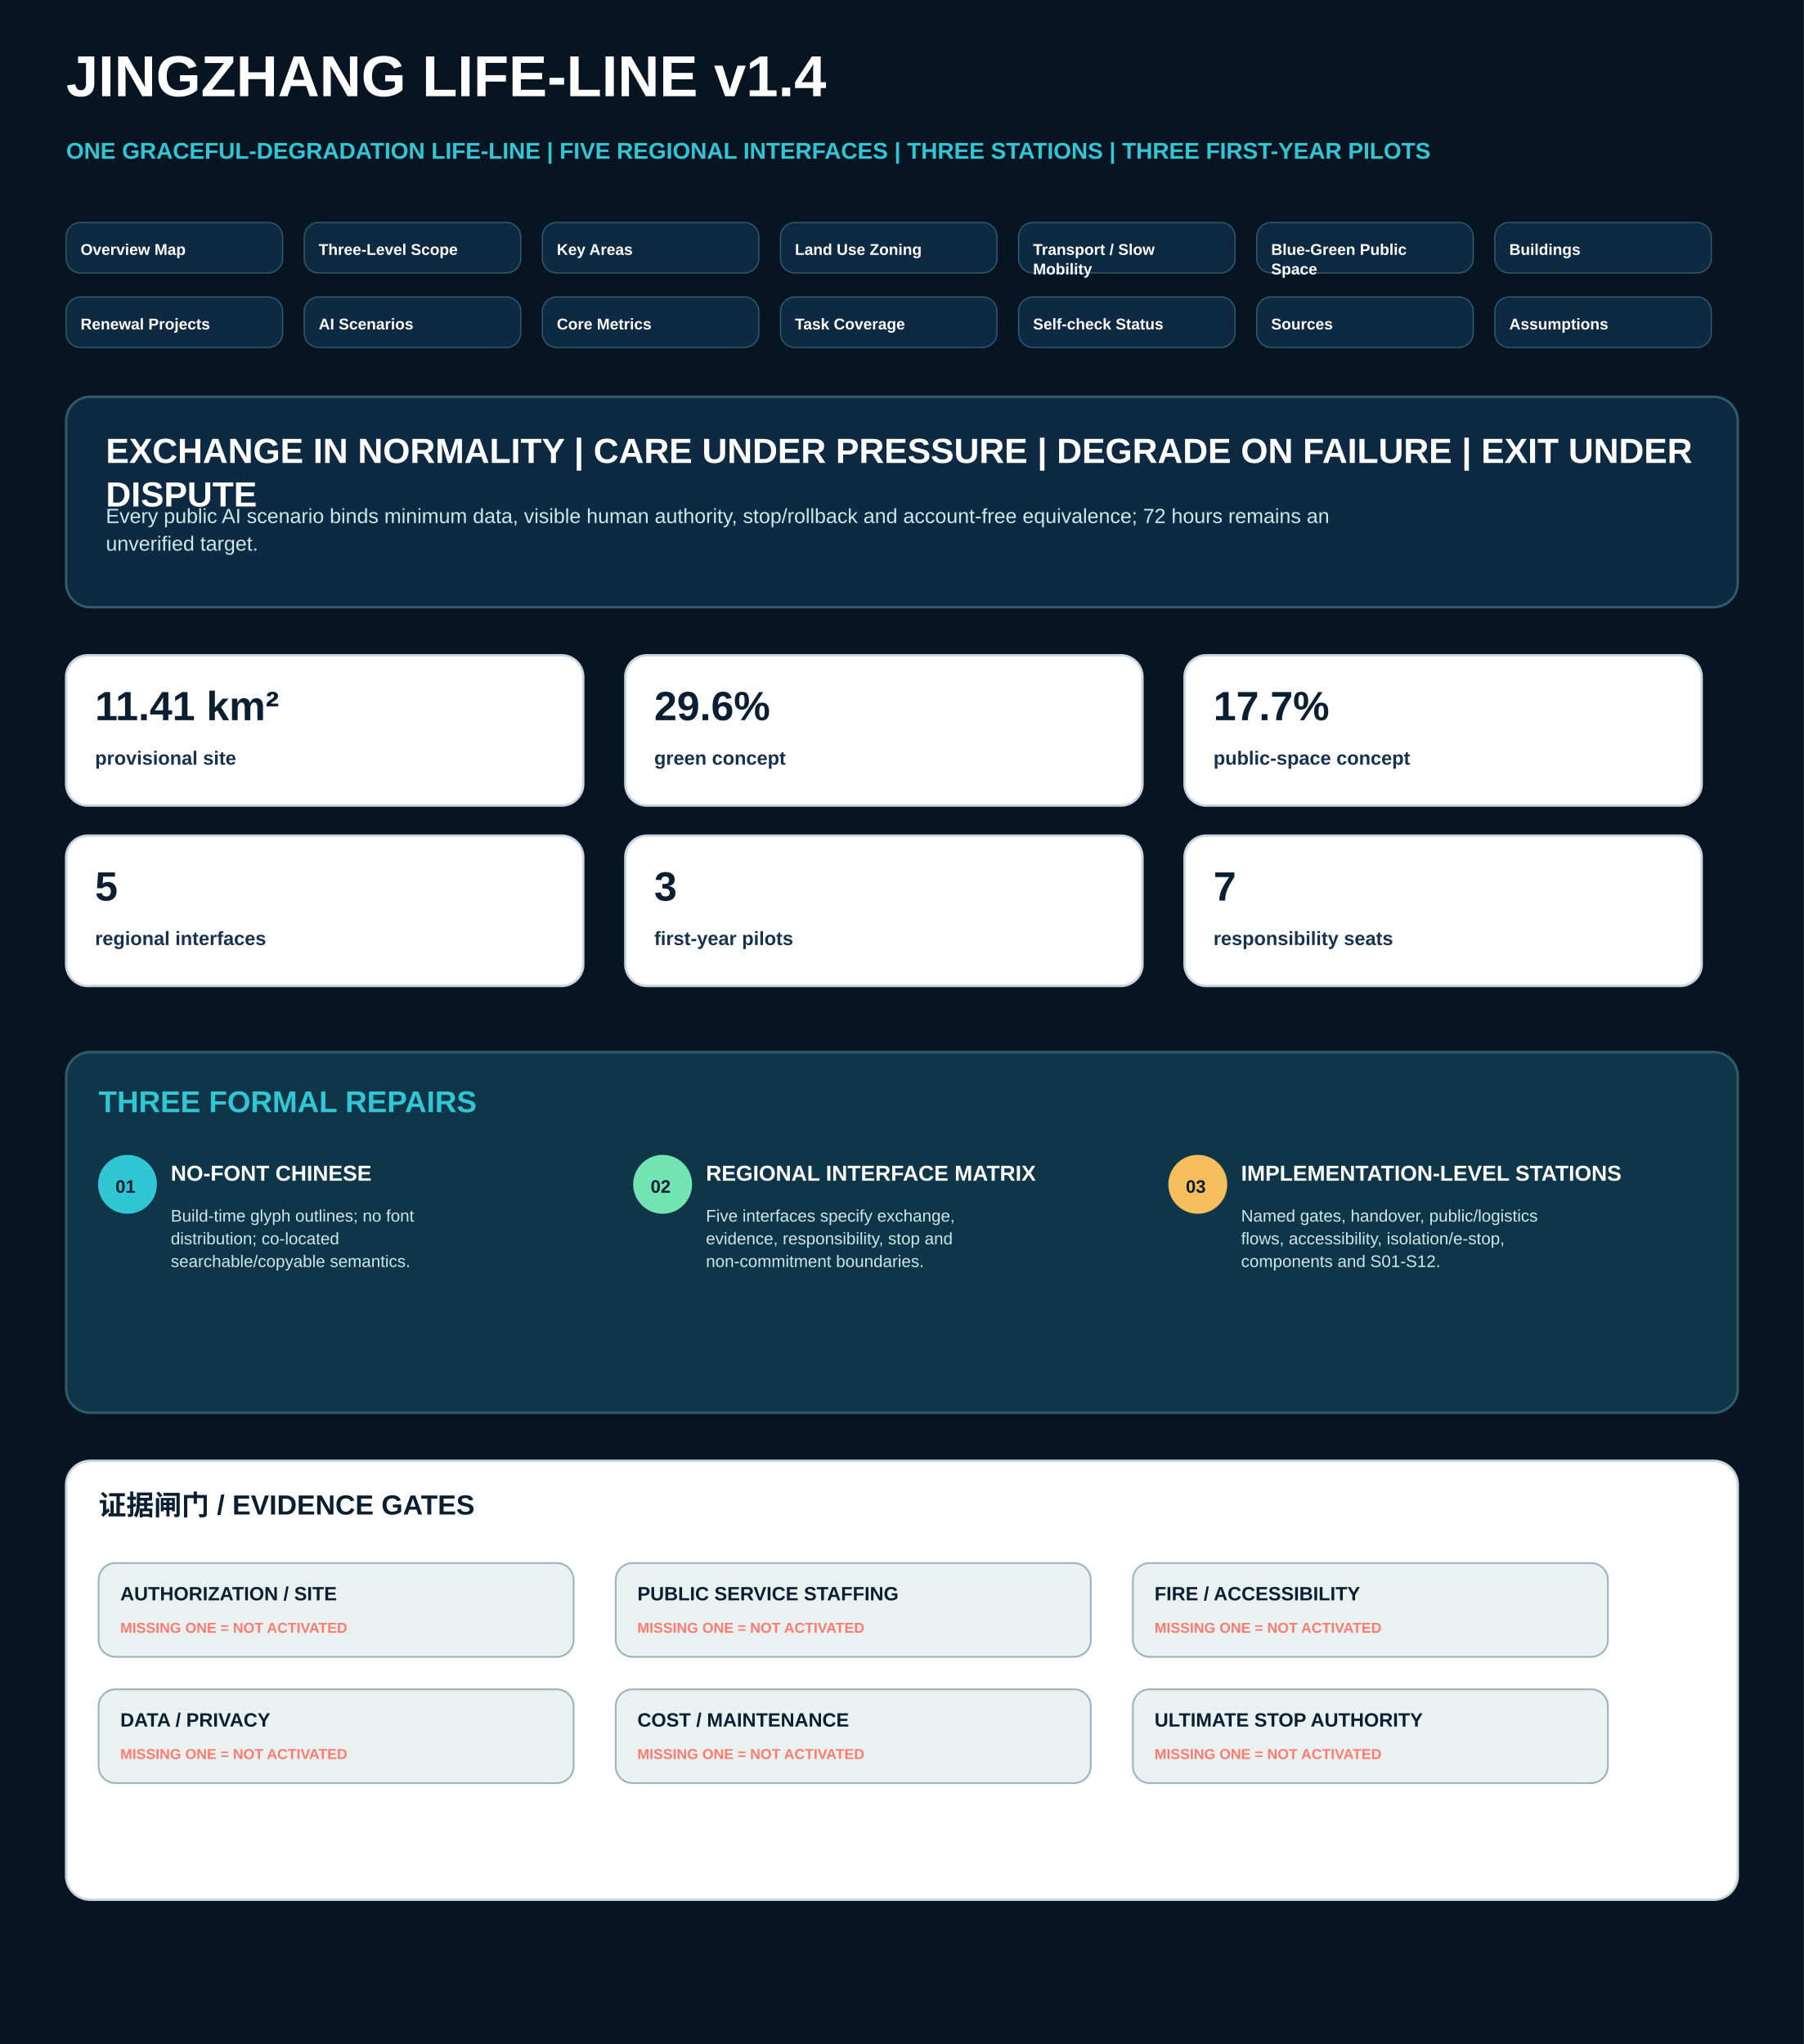
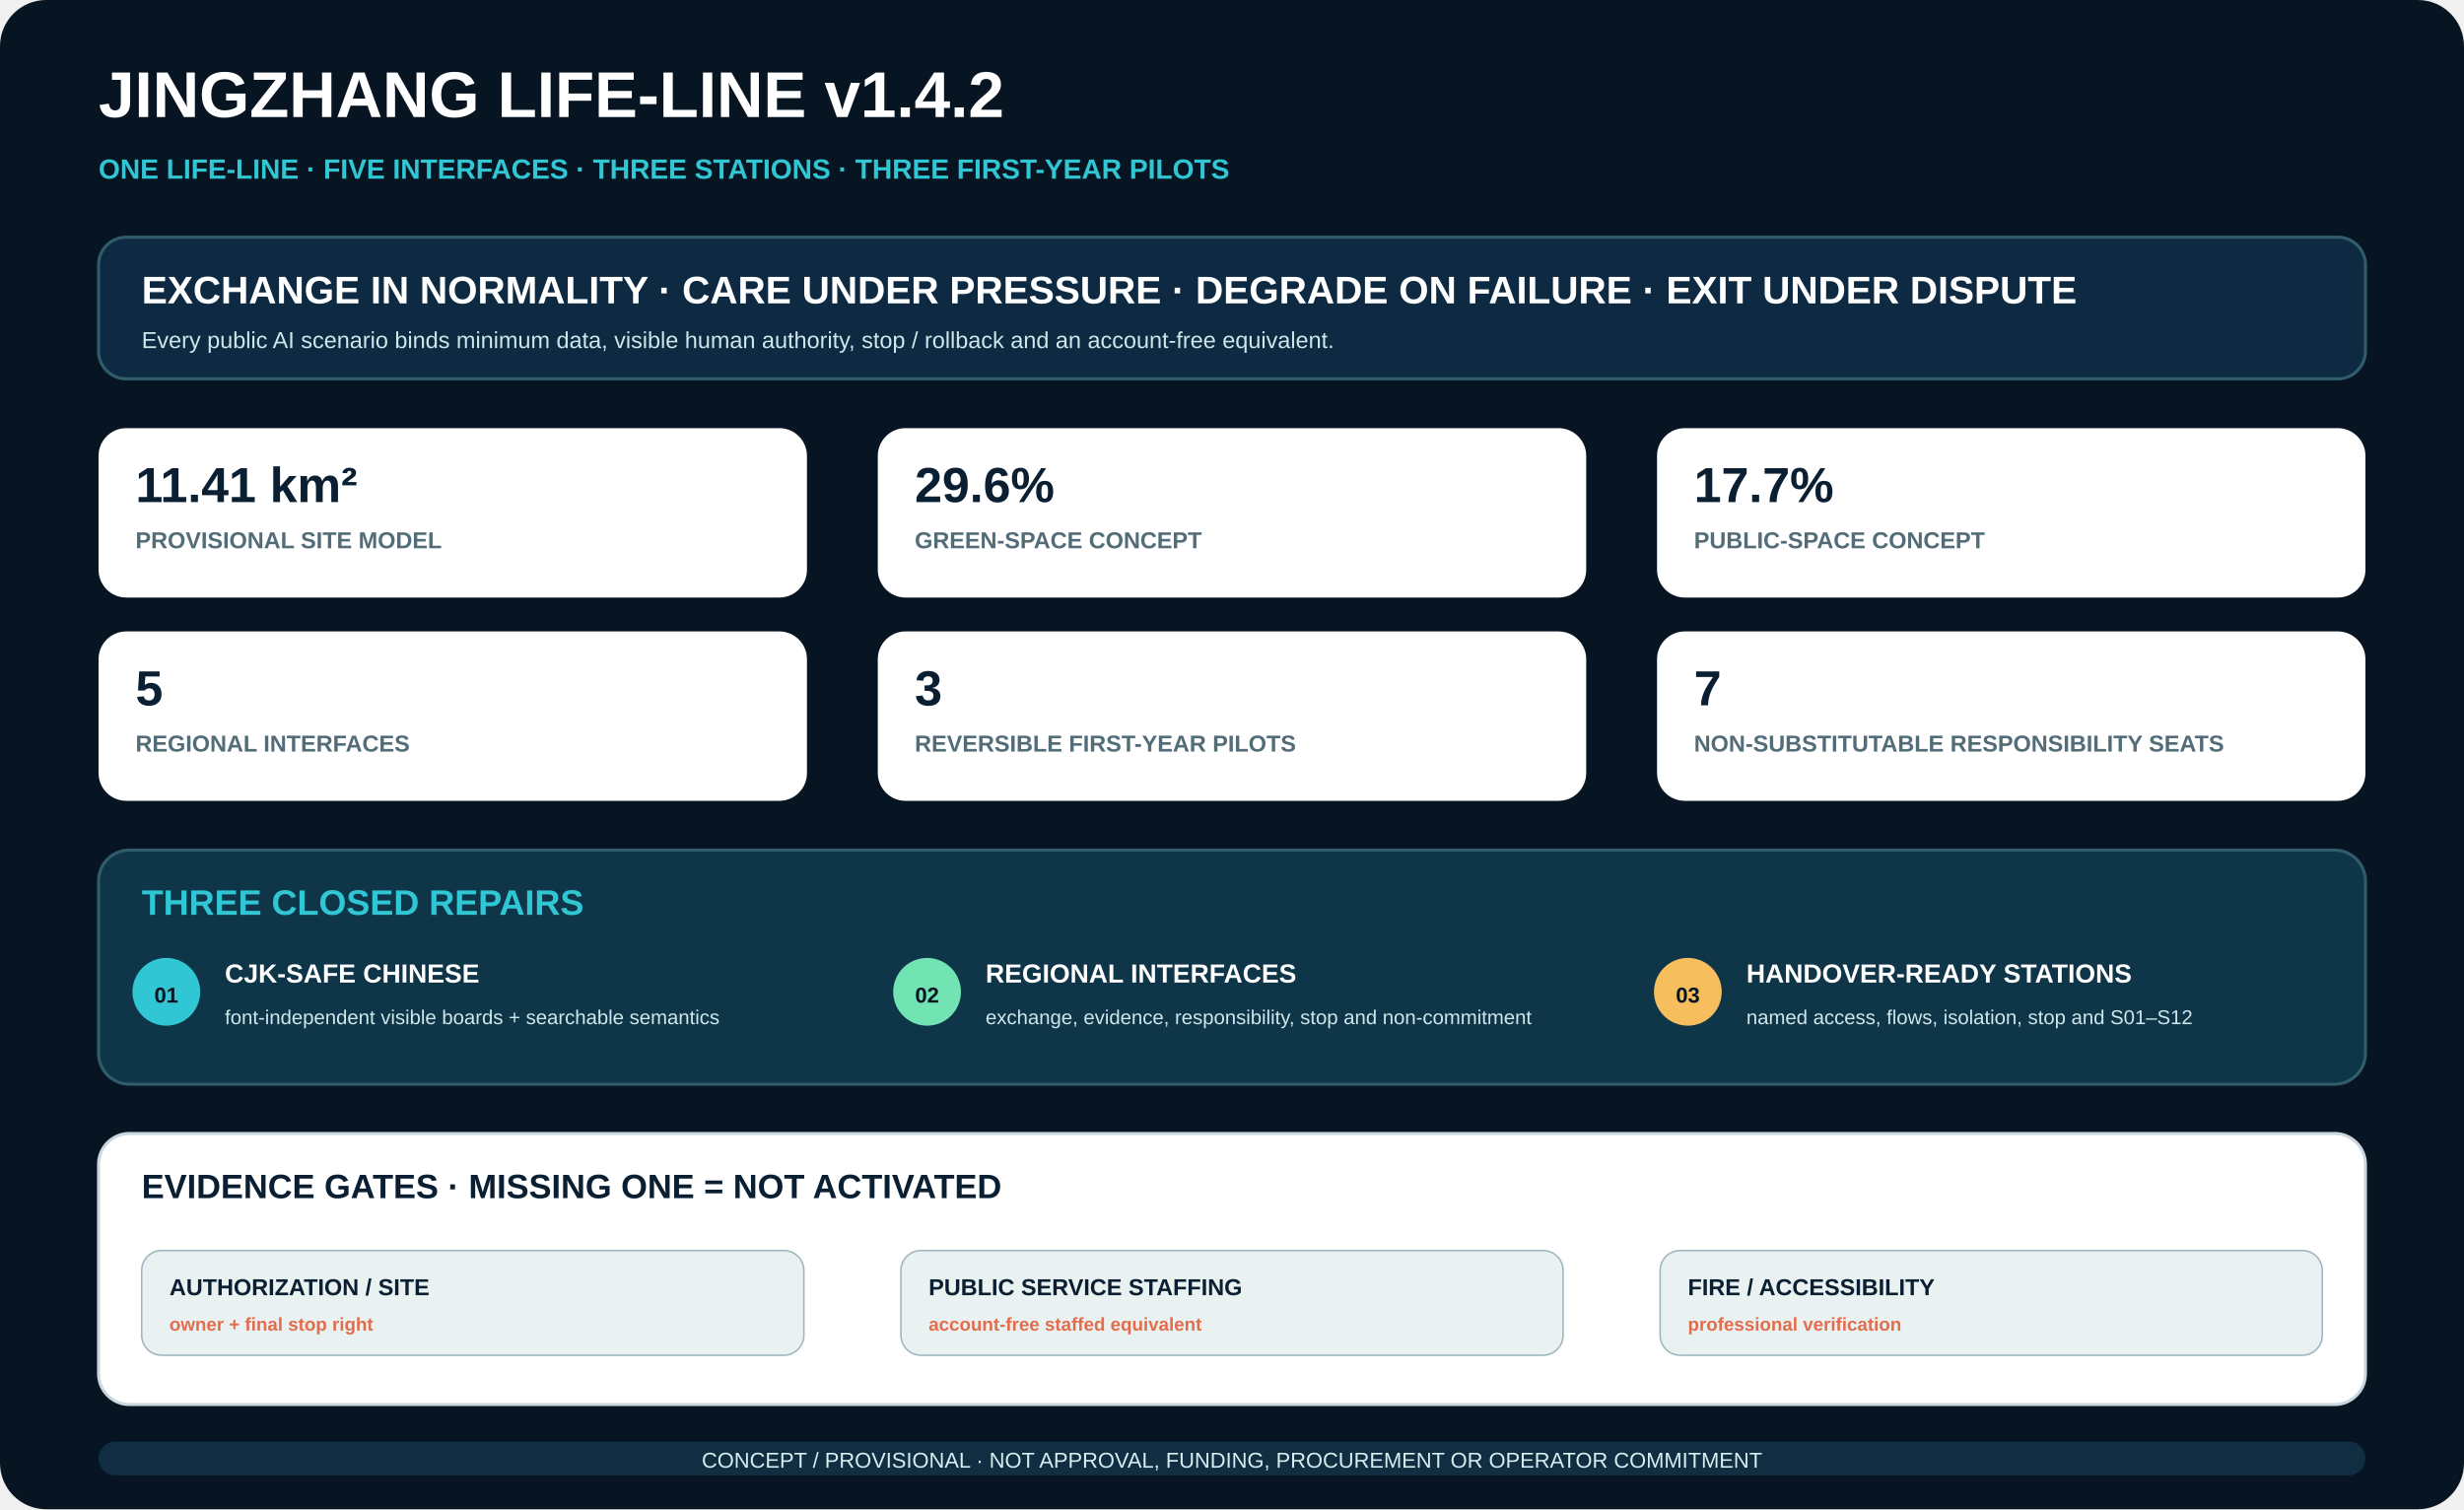
- <svg xmlns="http://www.w3.org/2000/svg" width="1500" height="1700" viewBox="0 0 1500 1700" role="img">
-   <defs>
-     <marker id="arrowC" markerWidth="12" markerHeight="12" refX="10" refY="5" orient="auto">
-       <path d="M0,0 L10,5 L0,10 z" fill="#31C6D4" />
-     </marker>
-     <marker id="arrowM" markerWidth="12" markerHeight="12" refX="10" refY="5" orient="auto">
-       <path d="M0,0 L10,5 L0,10 z" fill="#72E3B2" />
-     </marker>
-     <marker id="arrowA" markerWidth="12" markerHeight="12" refX="10" refY="5" orient="auto">
-       <path d="M0,0 L10,5 L0,10 z" fill="#F6BE5C" />
-     </marker>
-     <marker id="arrowR" markerWidth="12" markerHeight="12" refX="10" refY="5" orient="auto">
-       <path d="M0,0 L10,5 L0,10 z" fill="#FF7A6E" />
-     </marker>
-   </defs>
-   <rect width="100%" height="100%" fill="#071523" />
-   <text x="55" y="80" fill="#FFFFFF" font-family="Arial,sans-serif" font-size="48" font-weight="700" text-anchor="start" opacity="1">
-     <tspan x="55" dy="0">JINGZHANG LIFE-LINE v1.4</tspan>
-   </text>
-   <text x="55" y="132" fill="#31C6D4" font-family="Arial,sans-serif" font-size="19" font-weight="700" text-anchor="start" opacity="1">
-     <tspan x="55" dy="0">ONE GRACEFUL-DEGRADATION LIFE-LINE | FIVE REGIONAL INTERFACES | THREE STATIONS | THREE FIRST-YEAR PILOTS</tspan>
-   </text>
-   <rect x="55" y="185" width="180" height="42" rx="12" fill="#0E2A42" stroke="#315C6B" stroke-width="1" opacity="1" />
-   <text x="67" y="212" fill="#FFFFFF" font-family="Arial,sans-serif" font-size="13" font-weight="700" text-anchor="start" opacity="1">
-     <tspan x="67" dy="0">Overview Map</tspan>
-   </text>
-   <rect x="253" y="185" width="180" height="42" rx="12" fill="#0E2A42" stroke="#315C6B" stroke-width="1" opacity="1" />
-   <text x="265" y="212" fill="#FFFFFF" font-family="Arial,sans-serif" font-size="13" font-weight="700" text-anchor="start" opacity="1">
-     <tspan x="265" dy="0">Three-Level Scope</tspan>
-   </text>
-   <rect x="451" y="185" width="180" height="42" rx="12" fill="#0E2A42" stroke="#315C6B" stroke-width="1" opacity="1" />
-   <text x="463" y="212" fill="#FFFFFF" font-family="Arial,sans-serif" font-size="13" font-weight="700" text-anchor="start" opacity="1">
-     <tspan x="463" dy="0">Key Areas</tspan>
-   </text>
-   <rect x="649" y="185" width="180" height="42" rx="12" fill="#0E2A42" stroke="#315C6B" stroke-width="1" opacity="1" />
-   <text x="661" y="212" fill="#FFFFFF" font-family="Arial,sans-serif" font-size="13" font-weight="700" text-anchor="start" opacity="1">
-     <tspan x="661" dy="0">Land Use Zoning</tspan>
-   </text>
-   <rect x="847" y="185" width="180" height="42" rx="12" fill="#0E2A42" stroke="#315C6B" stroke-width="1" opacity="1" />
-   <text x="859" y="212" fill="#FFFFFF" font-family="Arial,sans-serif" font-size="13" font-weight="700" text-anchor="start" opacity="1">
-     <tspan x="859" dy="0">Transport / Slow</tspan>
-     <tspan x="859" dy="16.25">Mobility</tspan>
-   </text>
-   <rect x="1045" y="185" width="180" height="42" rx="12" fill="#0E2A42" stroke="#315C6B" stroke-width="1" opacity="1" />
-   <text x="1057" y="212" fill="#FFFFFF" font-family="Arial,sans-serif" font-size="13" font-weight="700" text-anchor="start" opacity="1">
-     <tspan x="1057" dy="0">Blue-Green Public</tspan>
-     <tspan x="1057" dy="16.25">Space</tspan>
-   </text>
-   <rect x="1243" y="185" width="180" height="42" rx="12" fill="#0E2A42" stroke="#315C6B" stroke-width="1" opacity="1" />
-   <text x="1255" y="212" fill="#FFFFFF" font-family="Arial,sans-serif" font-size="13" font-weight="700" text-anchor="start" opacity="1">
-     <tspan x="1255" dy="0">Buildings</tspan>
-   </text>
-   <rect x="55" y="247" width="180" height="42" rx="12" fill="#0E2A42" stroke="#315C6B" stroke-width="1" opacity="1" />
-   <text x="67" y="274" fill="#FFFFFF" font-family="Arial,sans-serif" font-size="13" font-weight="700" text-anchor="start" opacity="1">
-     <tspan x="67" dy="0">Renewal Projects</tspan>
-   </text>
-   <rect x="253" y="247" width="180" height="42" rx="12" fill="#0E2A42" stroke="#315C6B" stroke-width="1" opacity="1" />
-   <text x="265" y="274" fill="#FFFFFF" font-family="Arial,sans-serif" font-size="13" font-weight="700" text-anchor="start" opacity="1">
-     <tspan x="265" dy="0">AI Scenarios</tspan>
-   </text>
-   <rect x="451" y="247" width="180" height="42" rx="12" fill="#0E2A42" stroke="#315C6B" stroke-width="1" opacity="1" />
-   <text x="463" y="274" fill="#FFFFFF" font-family="Arial,sans-serif" font-size="13" font-weight="700" text-anchor="start" opacity="1">
-     <tspan x="463" dy="0">Core Metrics</tspan>
-   </text>
-   <rect x="649" y="247" width="180" height="42" rx="12" fill="#0E2A42" stroke="#315C6B" stroke-width="1" opacity="1" />
-   <text x="661" y="274" fill="#FFFFFF" font-family="Arial,sans-serif" font-size="13" font-weight="700" text-anchor="start" opacity="1">
-     <tspan x="661" dy="0">Task Coverage</tspan>
-   </text>
-   <rect x="847" y="247" width="180" height="42" rx="12" fill="#0E2A42" stroke="#315C6B" stroke-width="1" opacity="1" />
-   <text x="859" y="274" fill="#FFFFFF" font-family="Arial,sans-serif" font-size="13" font-weight="700" text-anchor="start" opacity="1">
-     <tspan x="859" dy="0">Self-check Status</tspan>
-   </text>
-   <rect x="1045" y="247" width="180" height="42" rx="12" fill="#0E2A42" stroke="#315C6B" stroke-width="1" opacity="1" />
-   <text x="1057" y="274" fill="#FFFFFF" font-family="Arial,sans-serif" font-size="13" font-weight="700" text-anchor="start" opacity="1">
-     <tspan x="1057" dy="0">Sources</tspan>
-   </text>
-   <rect x="1243" y="247" width="180" height="42" rx="12" fill="#0E2A42" stroke="#315C6B" stroke-width="1" opacity="1" />
-   <text x="1255" y="274" fill="#FFFFFF" font-family="Arial,sans-serif" font-size="13" font-weight="700" text-anchor="start" opacity="1">
-     <tspan x="1255" dy="0">Assumptions</tspan>
-   </text>
-   <rect x="55" y="330" width="1390" height="175" rx="20" fill="#0E2A42" stroke="#315C6B" stroke-width="2" opacity="1" />
-   <text x="88" y="385" fill="#FFFFFF" font-family="Arial,sans-serif" font-size="29" font-weight="700" text-anchor="start" opacity="1">
-     <tspan x="88" dy="0">EXCHANGE IN NORMALITY | CARE UNDER PRESSURE | DEGRADE ON FAILURE | EXIT UNDER</tspan>
-     <tspan x="88" dy="36.25">DISPUTE</tspan>
-   </text>
-   <text x="88" y="435" fill="#CDE7EA" font-family="Arial,sans-serif" font-size="17" font-weight="400" text-anchor="start" opacity="1">
-     <tspan x="88" dy="0">Every public AI scenario binds minimum data, visible human authority, stop/rollback and account-free equivalence; 72 hours remains an</tspan>
-     <tspan x="88" dy="22.95">unverified target.</tspan>
-   </text>
-   <rect x="55" y="545" width="430" height="125" rx="18" fill="#FFFFFF" stroke="#CBD7DF" stroke-width="2" opacity="1" />
-   <text x="79" y="599" fill="#0B1F33" font-family="Arial,sans-serif" font-size="34" font-weight="700" text-anchor="start" opacity="1">
-     <tspan x="79" dy="0">11.41 km²</tspan>
-   </text>
-   <text x="79" y="636" fill="#17324D" font-family="Arial,sans-serif" font-size="16" font-weight="700" text-anchor="start" opacity="1">
-     <tspan x="79" dy="0">provisional site</tspan>
-   </text>
-   <rect x="520" y="545" width="430" height="125" rx="18" fill="#FFFFFF" stroke="#CBD7DF" stroke-width="2" opacity="1" />
-   <text x="544" y="599" fill="#0B1F33" font-family="Arial,sans-serif" font-size="34" font-weight="700" text-anchor="start" opacity="1">
-     <tspan x="544" dy="0">29.6%</tspan>
-   </text>
-   <text x="544" y="636" fill="#17324D" font-family="Arial,sans-serif" font-size="16" font-weight="700" text-anchor="start" opacity="1">
-     <tspan x="544" dy="0">green concept</tspan>
-   </text>
-   <rect x="985" y="545" width="430" height="125" rx="18" fill="#FFFFFF" stroke="#CBD7DF" stroke-width="2" opacity="1" />
-   <text x="1009" y="599" fill="#0B1F33" font-family="Arial,sans-serif" font-size="34" font-weight="700" text-anchor="start" opacity="1">
-     <tspan x="1009" dy="0">17.7%</tspan>
-   </text>
-   <text x="1009" y="636" fill="#17324D" font-family="Arial,sans-serif" font-size="16" font-weight="700" text-anchor="start" opacity="1">
-     <tspan x="1009" dy="0">public-space concept</tspan>
-   </text>
-   <rect x="55" y="695" width="430" height="125" rx="18" fill="#FFFFFF" stroke="#CBD7DF" stroke-width="2" opacity="1" />
-   <text x="79" y="749" fill="#0B1F33" font-family="Arial,sans-serif" font-size="34" font-weight="700" text-anchor="start" opacity="1">
-     <tspan x="79" dy="0">5</tspan>
-   </text>
-   <text x="79" y="786" fill="#17324D" font-family="Arial,sans-serif" font-size="16" font-weight="700" text-anchor="start" opacity="1">
-     <tspan x="79" dy="0">regional interfaces</tspan>
-   </text>
-   <rect x="520" y="695" width="430" height="125" rx="18" fill="#FFFFFF" stroke="#CBD7DF" stroke-width="2" opacity="1" />
-   <text x="544" y="749" fill="#0B1F33" font-family="Arial,sans-serif" font-size="34" font-weight="700" text-anchor="start" opacity="1">
-     <tspan x="544" dy="0">3</tspan>
-   </text>
-   <text x="544" y="786" fill="#17324D" font-family="Arial,sans-serif" font-size="16" font-weight="700" text-anchor="start" opacity="1">
-     <tspan x="544" dy="0">first-year pilots</tspan>
-   </text>
-   <rect x="985" y="695" width="430" height="125" rx="18" fill="#FFFFFF" stroke="#CBD7DF" stroke-width="2" opacity="1" />
-   <text x="1009" y="749" fill="#0B1F33" font-family="Arial,sans-serif" font-size="34" font-weight="700" text-anchor="start" opacity="1">
-     <tspan x="1009" dy="0">7</tspan>
-   </text>
-   <text x="1009" y="786" fill="#17324D" font-family="Arial,sans-serif" font-size="16" font-weight="700" text-anchor="start" opacity="1">
-     <tspan x="1009" dy="0">responsibility seats</tspan>
-   </text>
-   <rect x="55" y="875" width="1390" height="300" rx="20" fill="#0F3549" stroke="#315C6B" stroke-width="2" opacity="1" />
-   <text x="82" y="925" fill="#31C6D4" font-family="Arial,sans-serif" font-size="25" font-weight="700" text-anchor="start" opacity="1">
-     <tspan x="82" dy="0">THREE FORMAL REPAIRS</tspan>
-   </text>
-   <circle cx="106" cy="985" r="24" fill="#31C6D4" stroke="#31C6D4" stroke-width="1" opacity="1" />
-   <text x="96" y="992" fill="#0B1F33" font-family="Arial,sans-serif" font-size="15" font-weight="700" text-anchor="start" opacity="1">
-     <tspan x="96" dy="0">01</tspan>
-   </text>
-   <text x="142" y="982" fill="#FFFFFF" font-family="Arial,sans-serif" font-size="18" font-weight="700" text-anchor="start" opacity="1">
-     <tspan x="142" dy="0">NO-FONT CHINESE</tspan>
-   </text>
-   <text x="142" y="1016" fill="#CDE7EA" font-family="Arial,sans-serif" font-size="14" font-weight="400" text-anchor="start" opacity="1">
-     <tspan x="142" dy="0">Build-time glyph outlines; no font</tspan>
-     <tspan x="142" dy="18.9">distribution; co-located</tspan>
-     <tspan x="142" dy="18.9">searchable/copyable semantics.</tspan>
-   </text>
-   <circle cx="551" cy="985" r="24" fill="#72E3B2" stroke="#72E3B2" stroke-width="1" opacity="1" />
-   <text x="541" y="992" fill="#0B1F33" font-family="Arial,sans-serif" font-size="15" font-weight="700" text-anchor="start" opacity="1">
-     <tspan x="541" dy="0">02</tspan>
-   </text>
-   <text x="587" y="982" fill="#FFFFFF" font-family="Arial,sans-serif" font-size="18" font-weight="700" text-anchor="start" opacity="1">
-     <tspan x="587" dy="0">REGIONAL INTERFACE MATRIX</tspan>
-   </text>
-   <text x="587" y="1016" fill="#CDE7EA" font-family="Arial,sans-serif" font-size="14" font-weight="400" text-anchor="start" opacity="1">
-     <tspan x="587" dy="0">Five interfaces specify exchange,</tspan>
-     <tspan x="587" dy="18.9">evidence, responsibility, stop and</tspan>
-     <tspan x="587" dy="18.9">non-commitment boundaries.</tspan>
-   </text>
-   <circle cx="996" cy="985" r="24" fill="#F6BE5C" stroke="#F6BE5C" stroke-width="1" opacity="1" />
-   <text x="986" y="992" fill="#0B1F33" font-family="Arial,sans-serif" font-size="15" font-weight="700" text-anchor="start" opacity="1">
-     <tspan x="986" dy="0">03</tspan>
-   </text>
-   <text x="1032" y="982" fill="#FFFFFF" font-family="Arial,sans-serif" font-size="18" font-weight="700" text-anchor="start" opacity="1">
-     <tspan x="1032" dy="0">IMPLEMENTATION-LEVEL STATIONS</tspan>
-   </text>
-   <text x="1032" y="1016" fill="#CDE7EA" font-family="Arial,sans-serif" font-size="14" font-weight="400" text-anchor="start" opacity="1">
-     <tspan x="1032" dy="0">Named gates, handover, public/logistics</tspan>
-     <tspan x="1032" dy="18.9">flows, accessibility, isolation/e-stop,</tspan>
-     <tspan x="1032" dy="18.9">components and S01-S12.</tspan>
-   </text>
-   <rect x="55" y="1215" width="1390" height="365" rx="20" fill="#FFFFFF" stroke="#CBD7DF" stroke-width="2" opacity="1" />
-   <text x="82" y="1260" fill="#0B1F33" font-family="Arial,sans-serif" font-size="23" font-weight="700" text-anchor="start" opacity="1">
-     <tspan x="82" dy="0">证据闸门 / EVIDENCE GATES</tspan>
-   </text>
-   <rect x="82" y="1300" width="395" height="78" rx="14" fill="#EAF2F1" stroke="#9EB5BF" stroke-width="1.5" opacity="1" />
-   <text x="100" y="1331" fill="#0B1F33" font-family="Arial,sans-serif" font-size="16" font-weight="700" text-anchor="start" opacity="1">
-     <tspan x="100" dy="0">AUTHORIZATION / SITE</tspan>
-   </text>
-   <text x="100" y="1358" fill="#FF7A6E" font-family="Arial,sans-serif" font-size="12" font-weight="700" text-anchor="start" opacity="1">
-     <tspan x="100" dy="0">MISSING ONE = NOT ACTIVATED</tspan>
-   </text>
-   <rect x="512" y="1300" width="395" height="78" rx="14" fill="#EAF2F1" stroke="#9EB5BF" stroke-width="1.5" opacity="1" />
-   <text x="530" y="1331" fill="#0B1F33" font-family="Arial,sans-serif" font-size="16" font-weight="700" text-anchor="start" opacity="1">
-     <tspan x="530" dy="0">PUBLIC SERVICE STAFFING</tspan>
-   </text>
-   <text x="530" y="1358" fill="#FF7A6E" font-family="Arial,sans-serif" font-size="12" font-weight="700" text-anchor="start" opacity="1">
-     <tspan x="530" dy="0">MISSING ONE = NOT ACTIVATED</tspan>
-   </text>
-   <rect x="942" y="1300" width="395" height="78" rx="14" fill="#EAF2F1" stroke="#9EB5BF" stroke-width="1.5" opacity="1" />
-   <text x="960" y="1331" fill="#0B1F33" font-family="Arial,sans-serif" font-size="16" font-weight="700" text-anchor="start" opacity="1">
-     <tspan x="960" dy="0">FIRE / ACCESSIBILITY</tspan>
-   </text>
-   <text x="960" y="1358" fill="#FF7A6E" font-family="Arial,sans-serif" font-size="12" font-weight="700" text-anchor="start" opacity="1">
-     <tspan x="960" dy="0">MISSING ONE = NOT ACTIVATED</tspan>
-   </text>
-   <rect x="82" y="1405" width="395" height="78" rx="14" fill="#EAF2F1" stroke="#9EB5BF" stroke-width="1.5" opacity="1" />
-   <text x="100" y="1436" fill="#0B1F33" font-family="Arial,sans-serif" font-size="16" font-weight="700" text-anchor="start" opacity="1">
-     <tspan x="100" dy="0">DATA / PRIVACY</tspan>
-   </text>
-   <text x="100" y="1463" fill="#FF7A6E" font-family="Arial,sans-serif" font-size="12" font-weight="700" text-anchor="start" opacity="1">
-     <tspan x="100" dy="0">MISSING ONE = NOT ACTIVATED</tspan>
-   </text>
-   <rect x="512" y="1405" width="395" height="78" rx="14" fill="#EAF2F1" stroke="#9EB5BF" stroke-width="1.5" opacity="1" />
-   <text x="530" y="1436" fill="#0B1F33" font-family="Arial,sans-serif" font-size="16" font-weight="700" text-anchor="start" opacity="1">
-     <tspan x="530" dy="0">COST / MAINTENANCE</tspan>
-   </text>
-   <text x="530" y="1463" fill="#FF7A6E" font-family="Arial,sans-serif" font-size="12" font-weight="700" text-anchor="start" opacity="1">
-     <tspan x="530" dy="0">MISSING ONE = NOT ACTIVATED</tspan>
-   </text>
-   <rect x="942" y="1405" width="395" height="78" rx="14" fill="#EAF2F1" stroke="#9EB5BF" stroke-width="1.5" opacity="1" />
-   <text x="960" y="1436" fill="#0B1F33" font-family="Arial,sans-serif" font-size="16" font-weight="700" text-anchor="start" opacity="1">
-     <tspan x="960" dy="0">ULTIMATE STOP AUTHORITY</tspan>
-   </text>
-   <text x="960" y="1463" fill="#FF7A6E" font-family="Arial,sans-serif" font-size="12" font-weight="700" text-anchor="start" opacity="1">
-     <tspan x="960" dy="0">MISSING ONE = NOT ACTIVATED</tspan>
-   </text>
-   <text x="57" y="199" font-family="Arial,sans-serif" font-size="12" opacity="0.001">Overview Map</text>
-   <text x="255" y="199" font-family="Arial,sans-serif" font-size="12" opacity="0.001">Three-Level Scope</text>
-   <text x="453" y="199" font-family="Arial,sans-serif" font-size="12" opacity="0.001">Key Areas</text>
-   <text x="651" y="199" font-family="Arial,sans-serif" font-size="12" opacity="0.001">Land Use Zoning</text>
-   <text x="849" y="199" font-family="Arial,sans-serif" font-size="12" opacity="0.001">Transport / Slow Mobility</text>
-   <text x="1047" y="199" font-family="Arial,sans-serif" font-size="12" opacity="0.001">Blue-Green Public Space</text>
-   <text x="1245" y="199" font-family="Arial,sans-serif" font-size="12" opacity="0.001">Buildings</text>
-   <text x="57" y="261" font-family="Arial,sans-serif" font-size="12" opacity="0.001">Renewal Projects</text>
-   <text x="255" y="261" font-family="Arial,sans-serif" font-size="12" opacity="0.001">AI Scenarios</text>
-   <text x="453" y="261" font-family="Arial,sans-serif" font-size="12" opacity="0.001">Core Metrics</text>
-   <text x="651" y="261" font-family="Arial,sans-serif" font-size="12" opacity="0.001">Task Coverage</text>
-   <text x="849" y="261" font-family="Arial,sans-serif" font-size="12" opacity="0.001">Self-check Status</text>
-   <text x="1047" y="261" font-family="Arial,sans-serif" font-size="12" opacity="0.001">Sources</text>
-   <text x="1245" y="261" font-family="Arial,sans-serif" font-size="12" opacity="0.001">Assumptions</text>
-   <text x="2" y="14" font-family="Arial,sans-serif" font-size="12" opacity="0.001">Overview Map
- Three-Level Scope
- Key Areas
- Land Use Zoning
- Transport / Slow Mobility
- Blue-Green Public Space
- Buildings
- Renewal Projects
- AI Scenarios
- Core Metrics
- Task Coverage
- Self-check Status
- Sources
- Assumptions</text>
+ <svg xmlns="http://www.w3.org/2000/svg" viewBox="0 0 1600 980" role="img" aria-labelledby="title desc">
+   <rect width="1600" height="980" rx="30" fill="#071523" />
+   <text x="64" y="76" font-family="Arial,sans-serif" font-size="42" font-weight="700" fill="#fff">JINGZHANG LIFE-LINE v1.4.2</text>
+   <text x="64" y="116" font-family="Arial,sans-serif" font-size="18" font-weight="700" fill="#31c6d4">ONE LIFE-LINE · FIVE INTERFACES · THREE STATIONS · THREE FIRST-YEAR PILOTS</text>
+   <rect x="64" y="154" width="1472" height="92" rx="18" fill="#0e2a42" stroke="#315c6b" stroke-width="2" />
+   <text x="92" y="197" font-family="Arial,sans-serif" font-size="25" font-weight="700" fill="#fff">EXCHANGE IN NORMALITY · CARE UNDER PRESSURE · DEGRADE ON FAILURE · EXIT UNDER DISPUTE</text>
+   <text x="92" y="226" font-family="Arial,sans-serif" font-size="15" fill="#cde7ea">Every public AI scenario binds minimum data, visible human authority, stop / rollback and an account-free equivalent.</text>
+   <g font-family="Arial,sans-serif">
+     <g transform="translate(64 278)">
+       <rect width="460" height="110" rx="18" fill="#fff" />
+       <text x="24" y="48" font-size="32" font-weight="700" fill="#0b1f33">11.41 km²</text>
+       <text x="24" y="78" font-size="15" font-weight="700" fill="#526c78">PROVISIONAL SITE MODEL</text>
+     </g>
+     <g transform="translate(570 278)">
+       <rect width="460" height="110" rx="18" fill="#fff" />
+       <text x="24" y="48" font-size="32" font-weight="700" fill="#0b1f33">29.6%</text>
+       <text x="24" y="78" font-size="15" font-weight="700" fill="#526c78">GREEN-SPACE CONCEPT</text>
+     </g>
+     <g transform="translate(1076 278)">
+       <rect width="460" height="110" rx="18" fill="#fff" />
+       <text x="24" y="48" font-size="32" font-weight="700" fill="#0b1f33">17.7%</text>
+       <text x="24" y="78" font-size="15" font-weight="700" fill="#526c78">PUBLIC-SPACE CONCEPT</text>
+     </g>
+     <g transform="translate(64 410)">
+       <rect width="460" height="110" rx="18" fill="#fff" />
+       <text x="24" y="48" font-size="32" font-weight="700" fill="#0b1f33">5</text>
+       <text x="24" y="78" font-size="15" font-weight="700" fill="#526c78">REGIONAL INTERFACES</text>
+     </g>
+     <g transform="translate(570 410)">
+       <rect width="460" height="110" rx="18" fill="#fff" />
+       <text x="24" y="48" font-size="32" font-weight="700" fill="#0b1f33">3</text>
+       <text x="24" y="78" font-size="15" font-weight="700" fill="#526c78">REVERSIBLE FIRST-YEAR PILOTS</text>
+     </g>
+     <g transform="translate(1076 410)">
+       <rect width="460" height="110" rx="18" fill="#fff" />
+       <text x="24" y="48" font-size="32" font-weight="700" fill="#0b1f33">7</text>
+       <text x="24" y="78" font-size="15" font-weight="700" fill="#526c78">NON-SUBSTITUTABLE RESPONSIBILITY SEATS</text>
+     </g>
+   </g>
+   <rect x="64" y="552" width="1472" height="152" rx="20" fill="#0f3549" stroke="#315c6b" stroke-width="2" />
+   <text x="92" y="594" font-family="Arial,sans-serif" font-size="23" font-weight="700" fill="#31c6d4">THREE CLOSED REPAIRS</text>
+   <g font-family="Arial,sans-serif">
+     <circle cx="108" cy="644" r="22" fill="#31c6d4" />
+     <text x="108" y="651" text-anchor="middle" font-size="14" font-weight="700" fill="#071523">01</text>
+     <text x="146" y="638" font-size="17" font-weight="700" fill="#fff">CJK-SAFE CHINESE</text>
+     <text x="146" y="665" font-size="13" fill="#cde7ea">font-independent visible boards + searchable semantics</text>
+     <circle cx="602" cy="644" r="22" fill="#72e3b2" />
+     <text x="602" y="651" text-anchor="middle" font-size="14" font-weight="700" fill="#071523">02</text>
+     <text x="640" y="638" font-size="17" font-weight="700" fill="#fff">REGIONAL INTERFACES</text>
+     <text x="640" y="665" font-size="13" fill="#cde7ea">exchange, evidence, responsibility, stop and non-commitment</text>
+     <circle cx="1096" cy="644" r="22" fill="#f6be5c" />
+     <text x="1096" y="651" text-anchor="middle" font-size="14" font-weight="700" fill="#071523">03</text>
+     <text x="1134" y="638" font-size="17" font-weight="700" fill="#fff">HANDOVER-READY STATIONS</text>
+     <text x="1134" y="665" font-size="13" fill="#cde7ea">named access, flows, isolation, stop and S01–S12</text>
+   </g>
+   <rect x="64" y="736" width="1472" height="176" rx="20" fill="#fff" stroke="#cbd7df" stroke-width="2" />
+   <text x="92" y="778" font-family="Arial,sans-serif" font-size="22" font-weight="700" fill="#0b1f33">EVIDENCE GATES · MISSING ONE = NOT ACTIVATED</text>
+   <g font-family="Arial,sans-serif" font-size="15" font-weight="700" fill="#0b1f33">
+     <g transform="translate(92 812)">
+       <rect width="430" height="68" rx="13" fill="#eaf2f1" stroke="#9eb5bf" />
+       <text x="18" y="29">AUTHORIZATION / SITE</text>
+       <text x="18" y="52" font-size="12" fill="#e36c4d">owner + final stop right</text>
+     </g>
+     <g transform="translate(585 812)">
+       <rect width="430" height="68" rx="13" fill="#eaf2f1" stroke="#9eb5bf" />
+       <text x="18" y="29">PUBLIC SERVICE STAFFING</text>
+       <text x="18" y="52" font-size="12" fill="#e36c4d">account-free staffed equivalent</text>
+     </g>
+     <g transform="translate(1078 812)">
+       <rect width="430" height="68" rx="13" fill="#eaf2f1" stroke="#9eb5bf" />
+       <text x="18" y="29">FIRE / ACCESSIBILITY</text>
+       <text x="18" y="52" font-size="12" fill="#e36c4d">professional verification</text>
+     </g>
+   </g>
+   <rect x="64" y="936" width="1472" height="22" rx="11" fill="#102d42" />
+   <text x="800" y="953" text-anchor="middle" font-family="Arial,sans-serif" font-size="14" fill="#d7eef0">CONCEPT / PROVISIONAL · NOT APPROVAL, FUNDING, PROCUREMENT OR OPERATOR COMMITMENT</text>
</svg>
